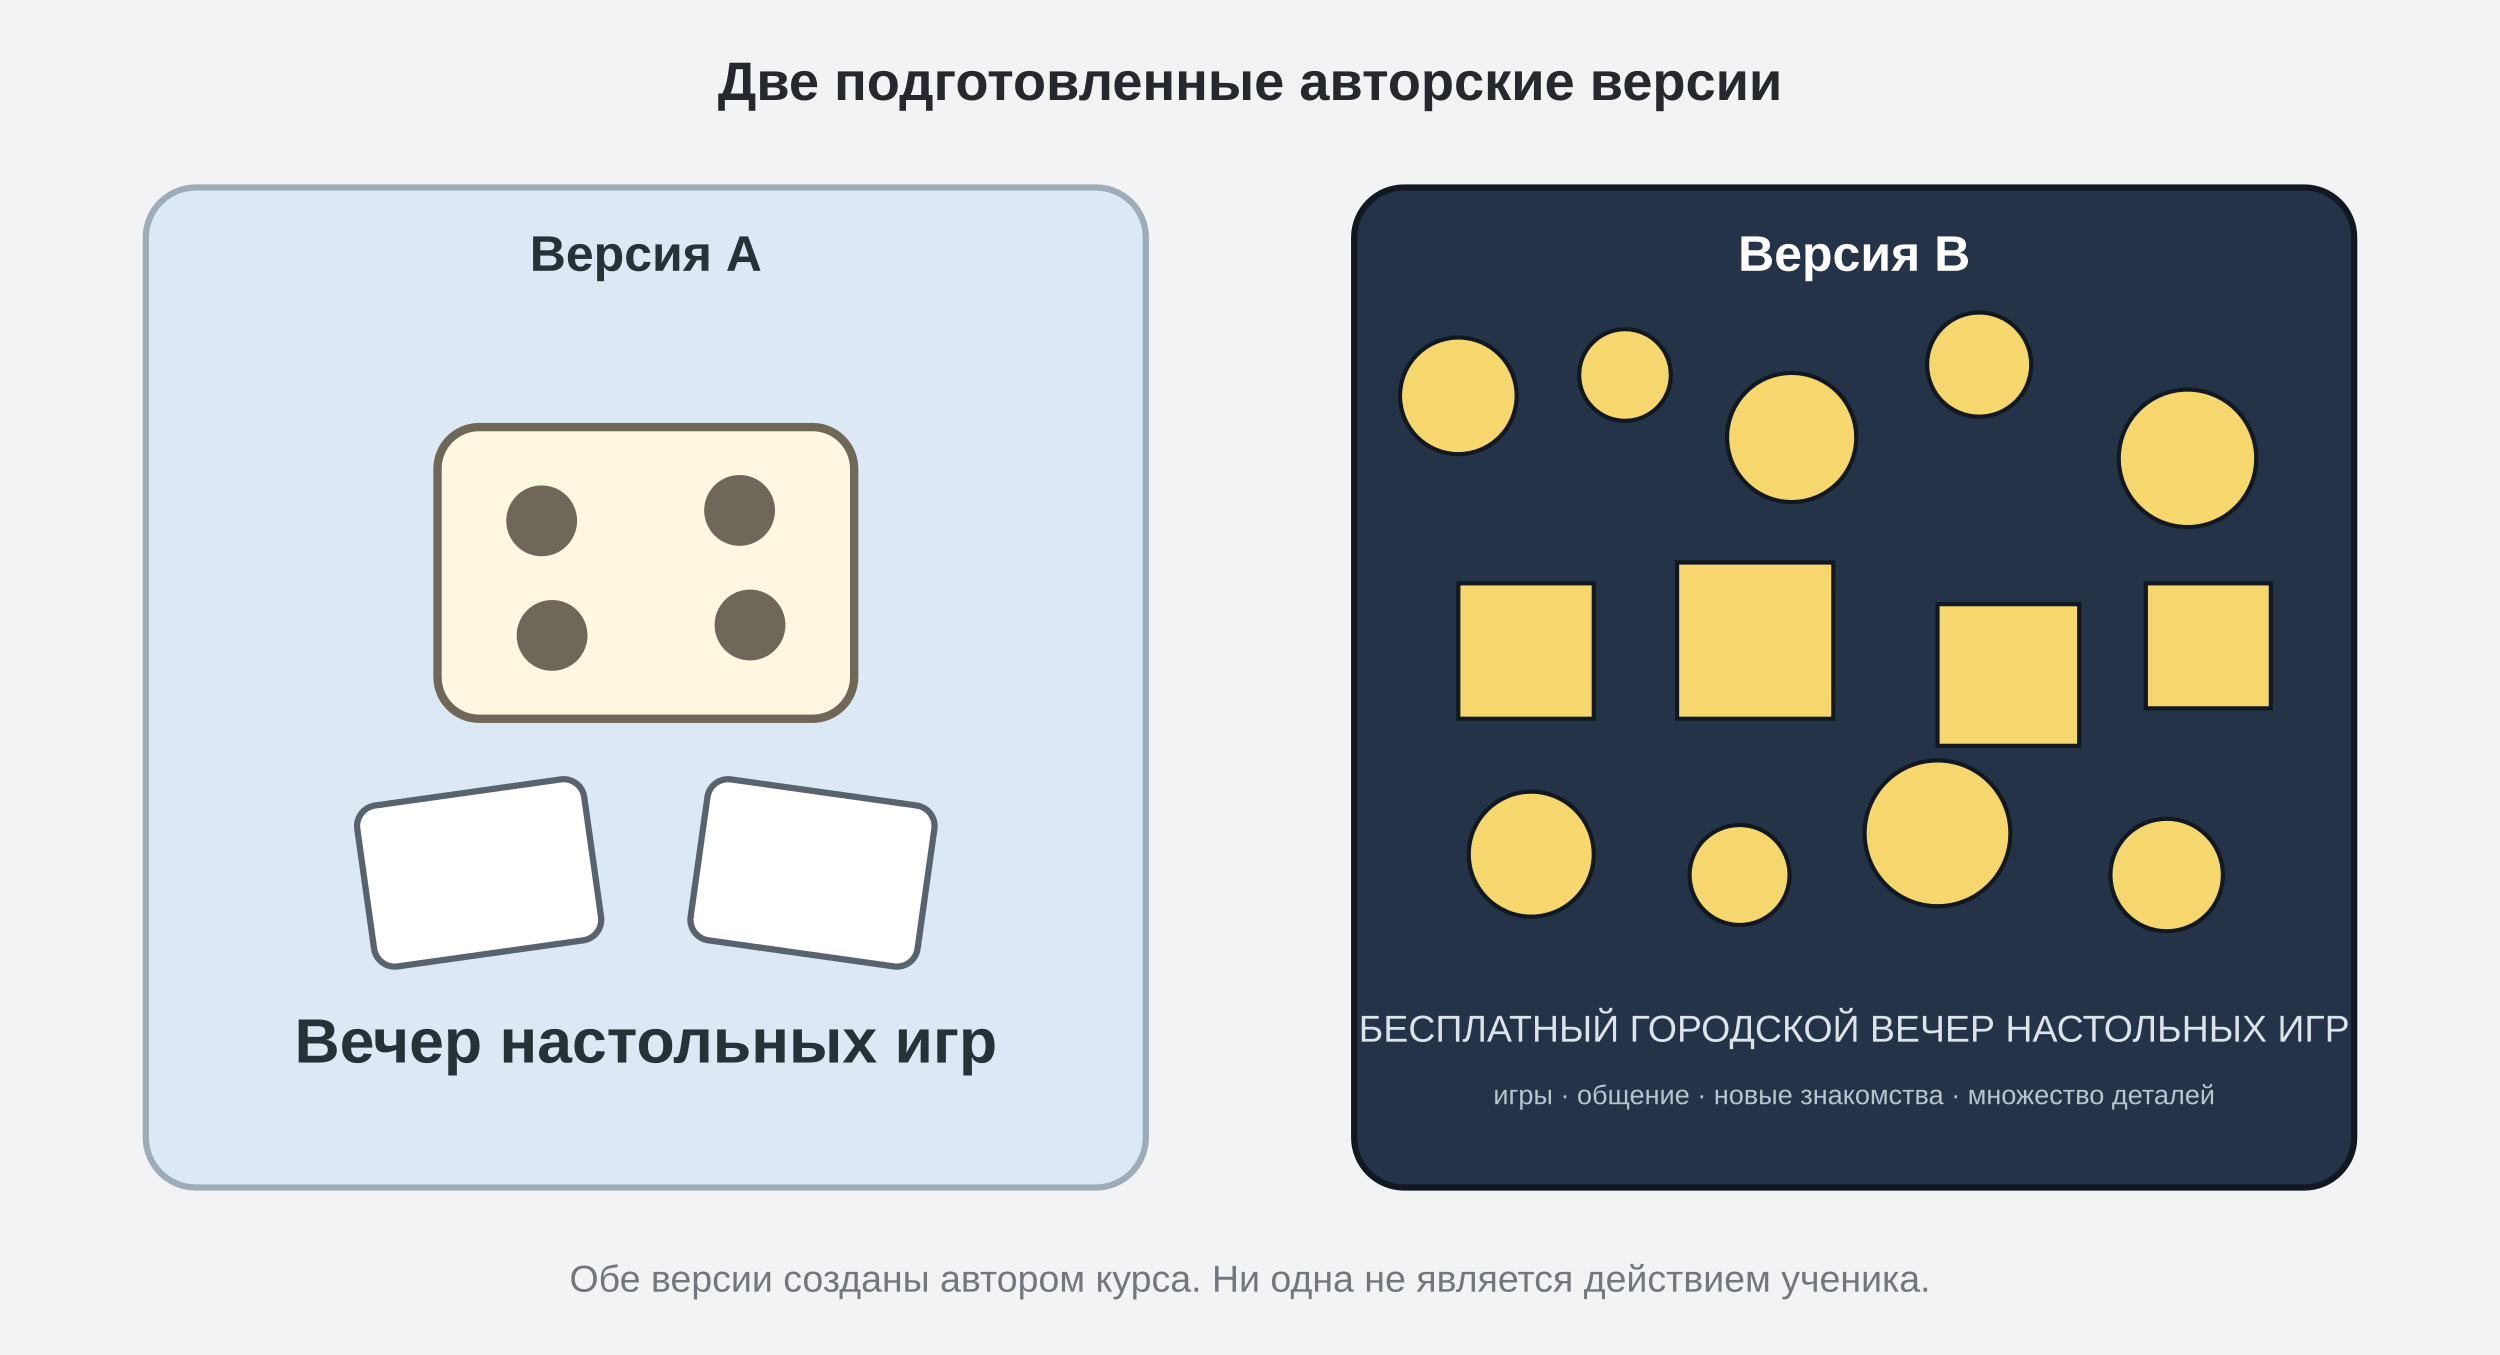
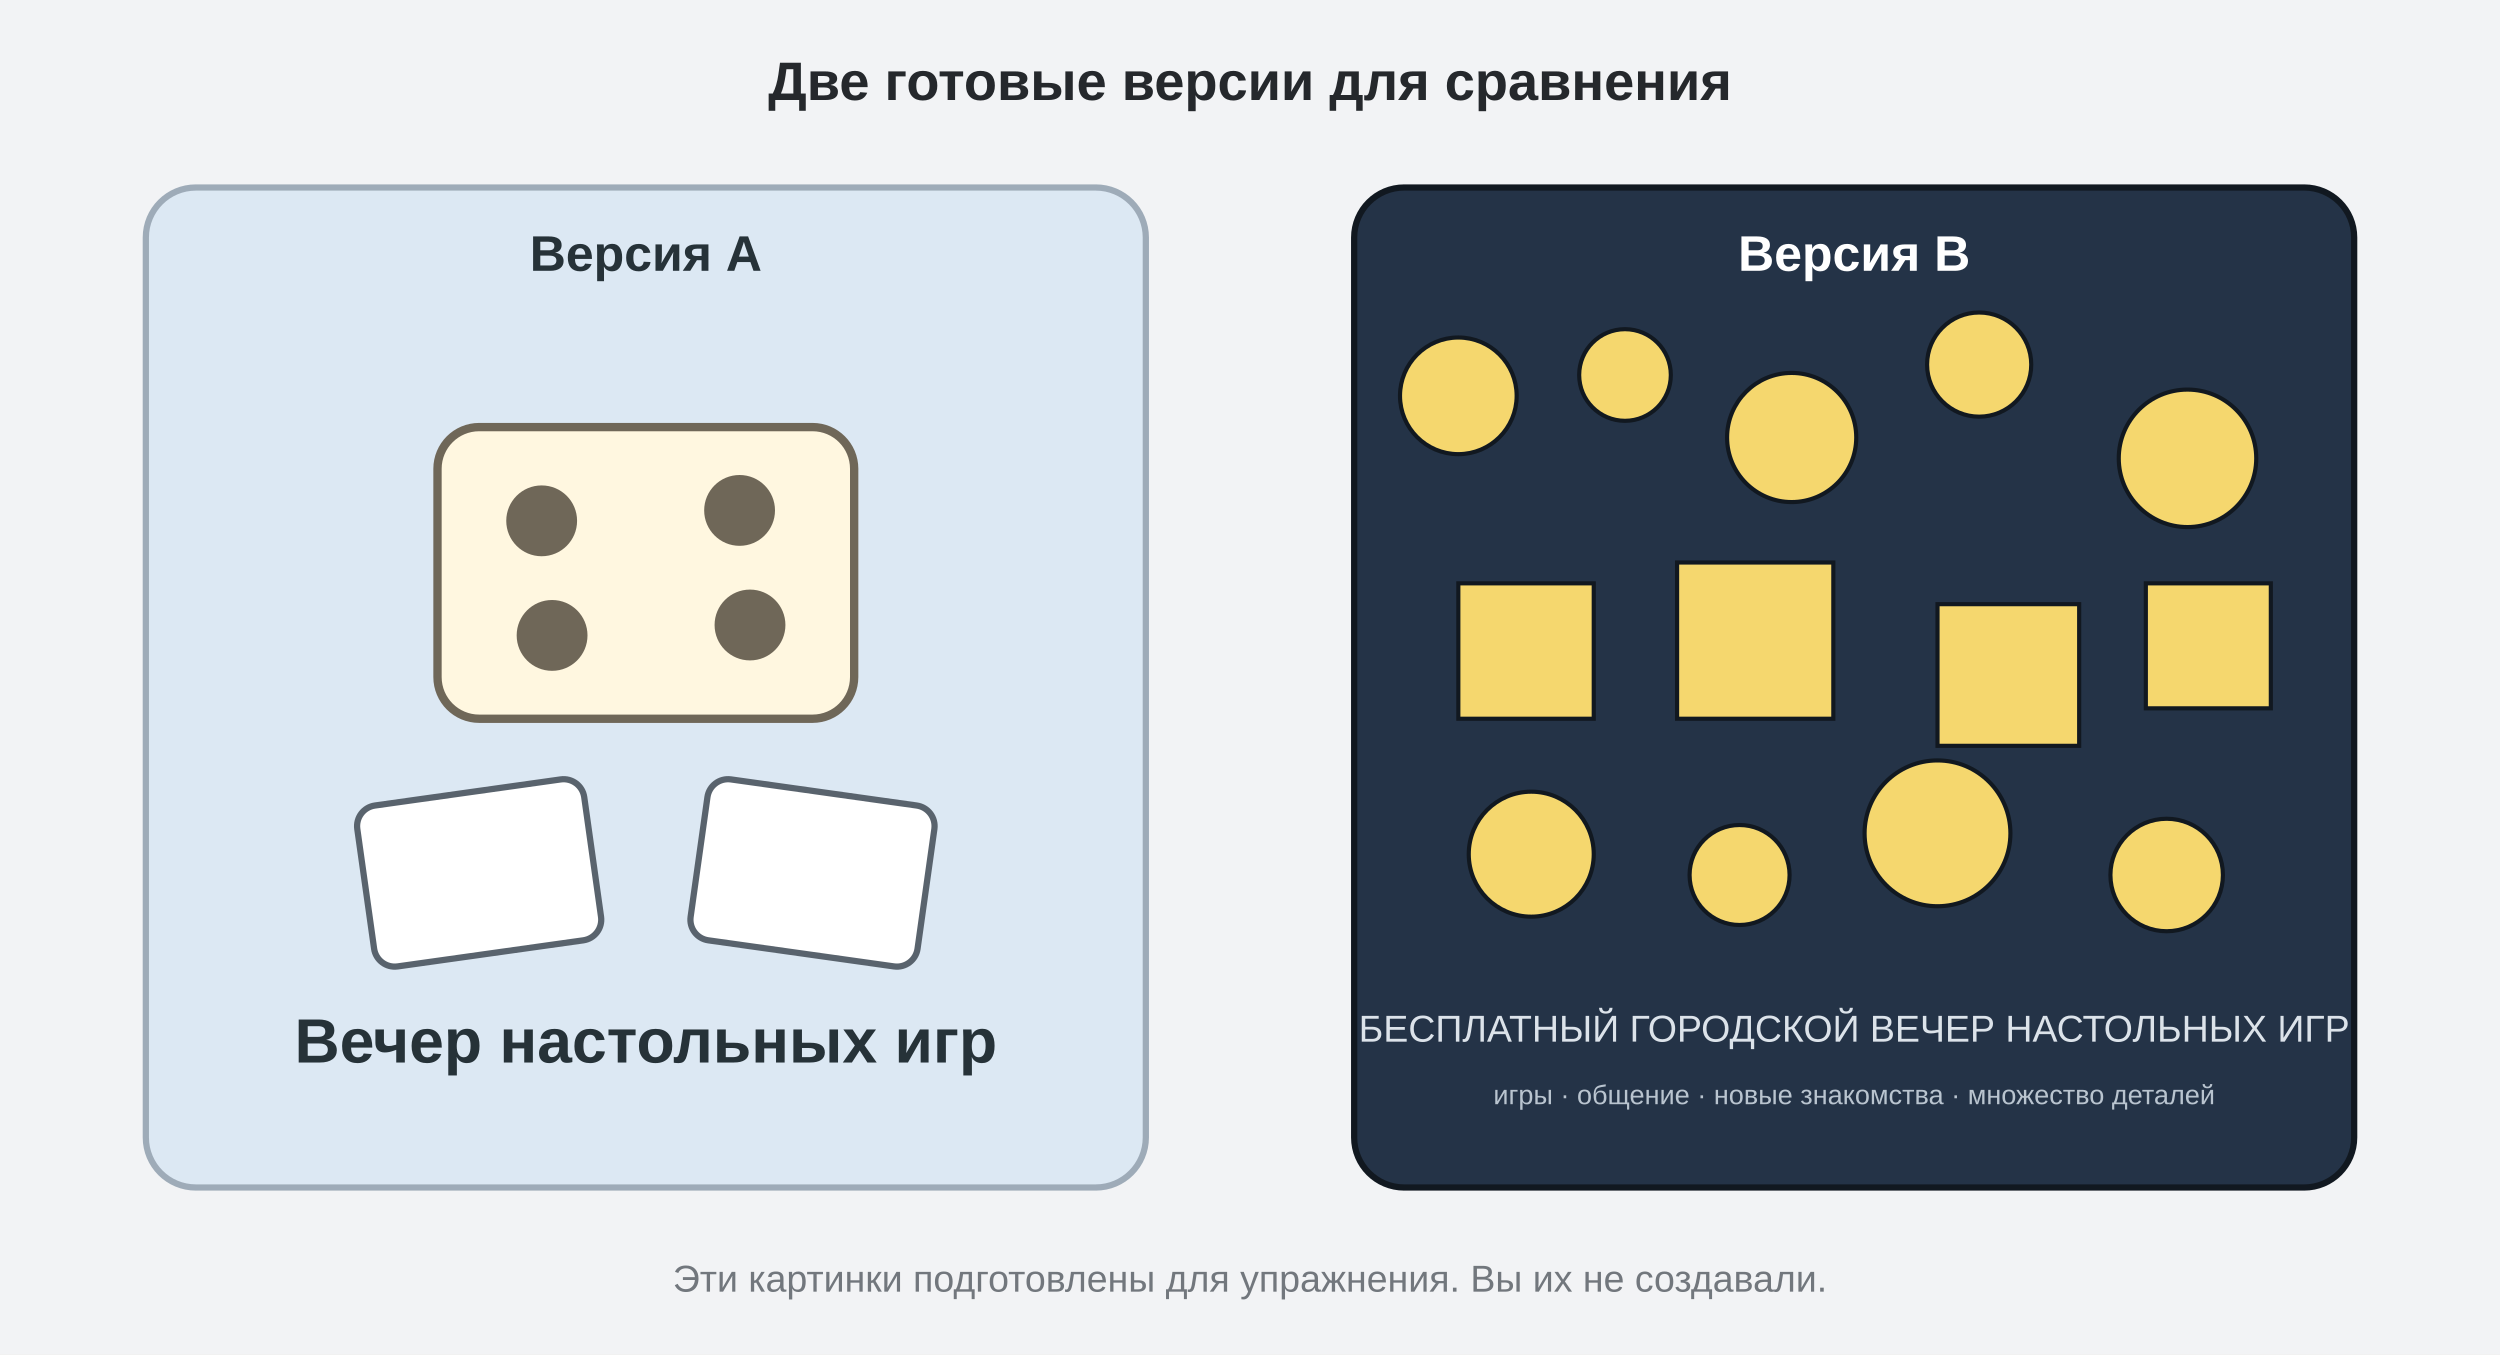
<svg xmlns="http://www.w3.org/2000/svg" width="1200" height="650" viewBox="0 0 1200 650" role="img" aria-labelledby="title desc">
  <rect width="1200" height="650" fill="#f2f3f5" />
-   <text x="600" y="48" text-anchor="middle" font-family="Arial, sans-serif" font-size="26" font-weight="700" fill="#25282c">Две подготовленные авторские версии</text>
+   <text x="600" y="48" text-anchor="middle" font-family="Arial, sans-serif" font-size="26" font-weight="700" fill="#25282c">Две готовые версии для сравнения</text>
  <rect x="70" y="90" width="480" height="480" rx="24" fill="#dce8f3" stroke="#9eabb8" stroke-width="3" />
  <text x="310" y="130" text-anchor="middle" font-family="Arial, sans-serif" font-size="24" font-weight="700" fill="#263238">Версия A</text>
  <rect x="210" y="205" width="200" height="140" rx="20" fill="#fff7e0" stroke="#6f6758" stroke-width="4" />
  <circle cx="260" cy="250" r="17" fill="#6f6758" />
  <circle cx="360" cy="300" r="17" fill="#6f6758" />
  <circle cx="355" cy="245" r="17" fill="#6f6758" />
  <circle cx="265" cy="305" r="17" fill="#6f6758" />
  <rect x="175" y="380" width="110" height="78" rx="10" fill="#ffffff" stroke="#59636d" stroke-width="3" transform="rotate(-8 230 419)" />
  <rect x="335" y="380" width="110" height="78" rx="10" fill="#ffffff" stroke="#59636d" stroke-width="3" transform="rotate(8 390 419)" />
  <text x="310" y="510" text-anchor="middle" font-family="Arial, sans-serif" font-size="30" font-weight="700" fill="#263238">Вечер настольных игр</text>
  <rect x="650" y="90" width="480" height="480" rx="24" fill="#243347" stroke="#111820" stroke-width="3" />
  <text x="890" y="130" text-anchor="middle" font-family="Arial, sans-serif" font-size="24" font-weight="700" fill="#ffffff">Версия B</text>
  <g fill="#f5d76e" stroke="#111820" stroke-width="2">
    <circle cx="700" cy="190" r="28" />
    <circle cx="780" cy="180" r="22" />
    <circle cx="860" cy="210" r="31" />
    <circle cx="950" cy="175" r="25" />
    <circle cx="1050" cy="220" r="33" />
    <rect x="700" y="280" width="65" height="65" />
    <rect x="805" y="270" width="75" height="75" />
    <rect x="930" y="290" width="68" height="68" />
    <rect x="1030" y="280" width="60" height="60" />
    <circle cx="735" cy="410" r="30" />
    <circle cx="835" cy="420" r="24" />
    <circle cx="930" cy="400" r="35" />
    <circle cx="1040" cy="420" r="27" />
  </g>
  <text x="890" y="500" text-anchor="middle" font-family="Arial, sans-serif" font-size="18" fill="#dce3ea">БЕСПЛАТНЫЙ ГОРОДСКОЙ ВЕЧЕР НАСТОЛЬНЫХ ИГР</text>
  <text x="890" y="530" text-anchor="middle" font-family="Arial, sans-serif" font-size="13" fill="#b9c4cf">игры · общение · новые знакомства · множество деталей</text>
-   <text x="600" y="620" text-anchor="middle" font-family="Arial, sans-serif" font-size="18" fill="#72777d">Обе версии созданы автором курса. Ни одна не является действием ученика.</text>
+   <text x="600" y="620" text-anchor="middle" font-family="Arial, sans-serif" font-size="18" fill="#72777d">Эти картинки подготовлены для упражнения. Вы их не создавали.</text>
</svg>
